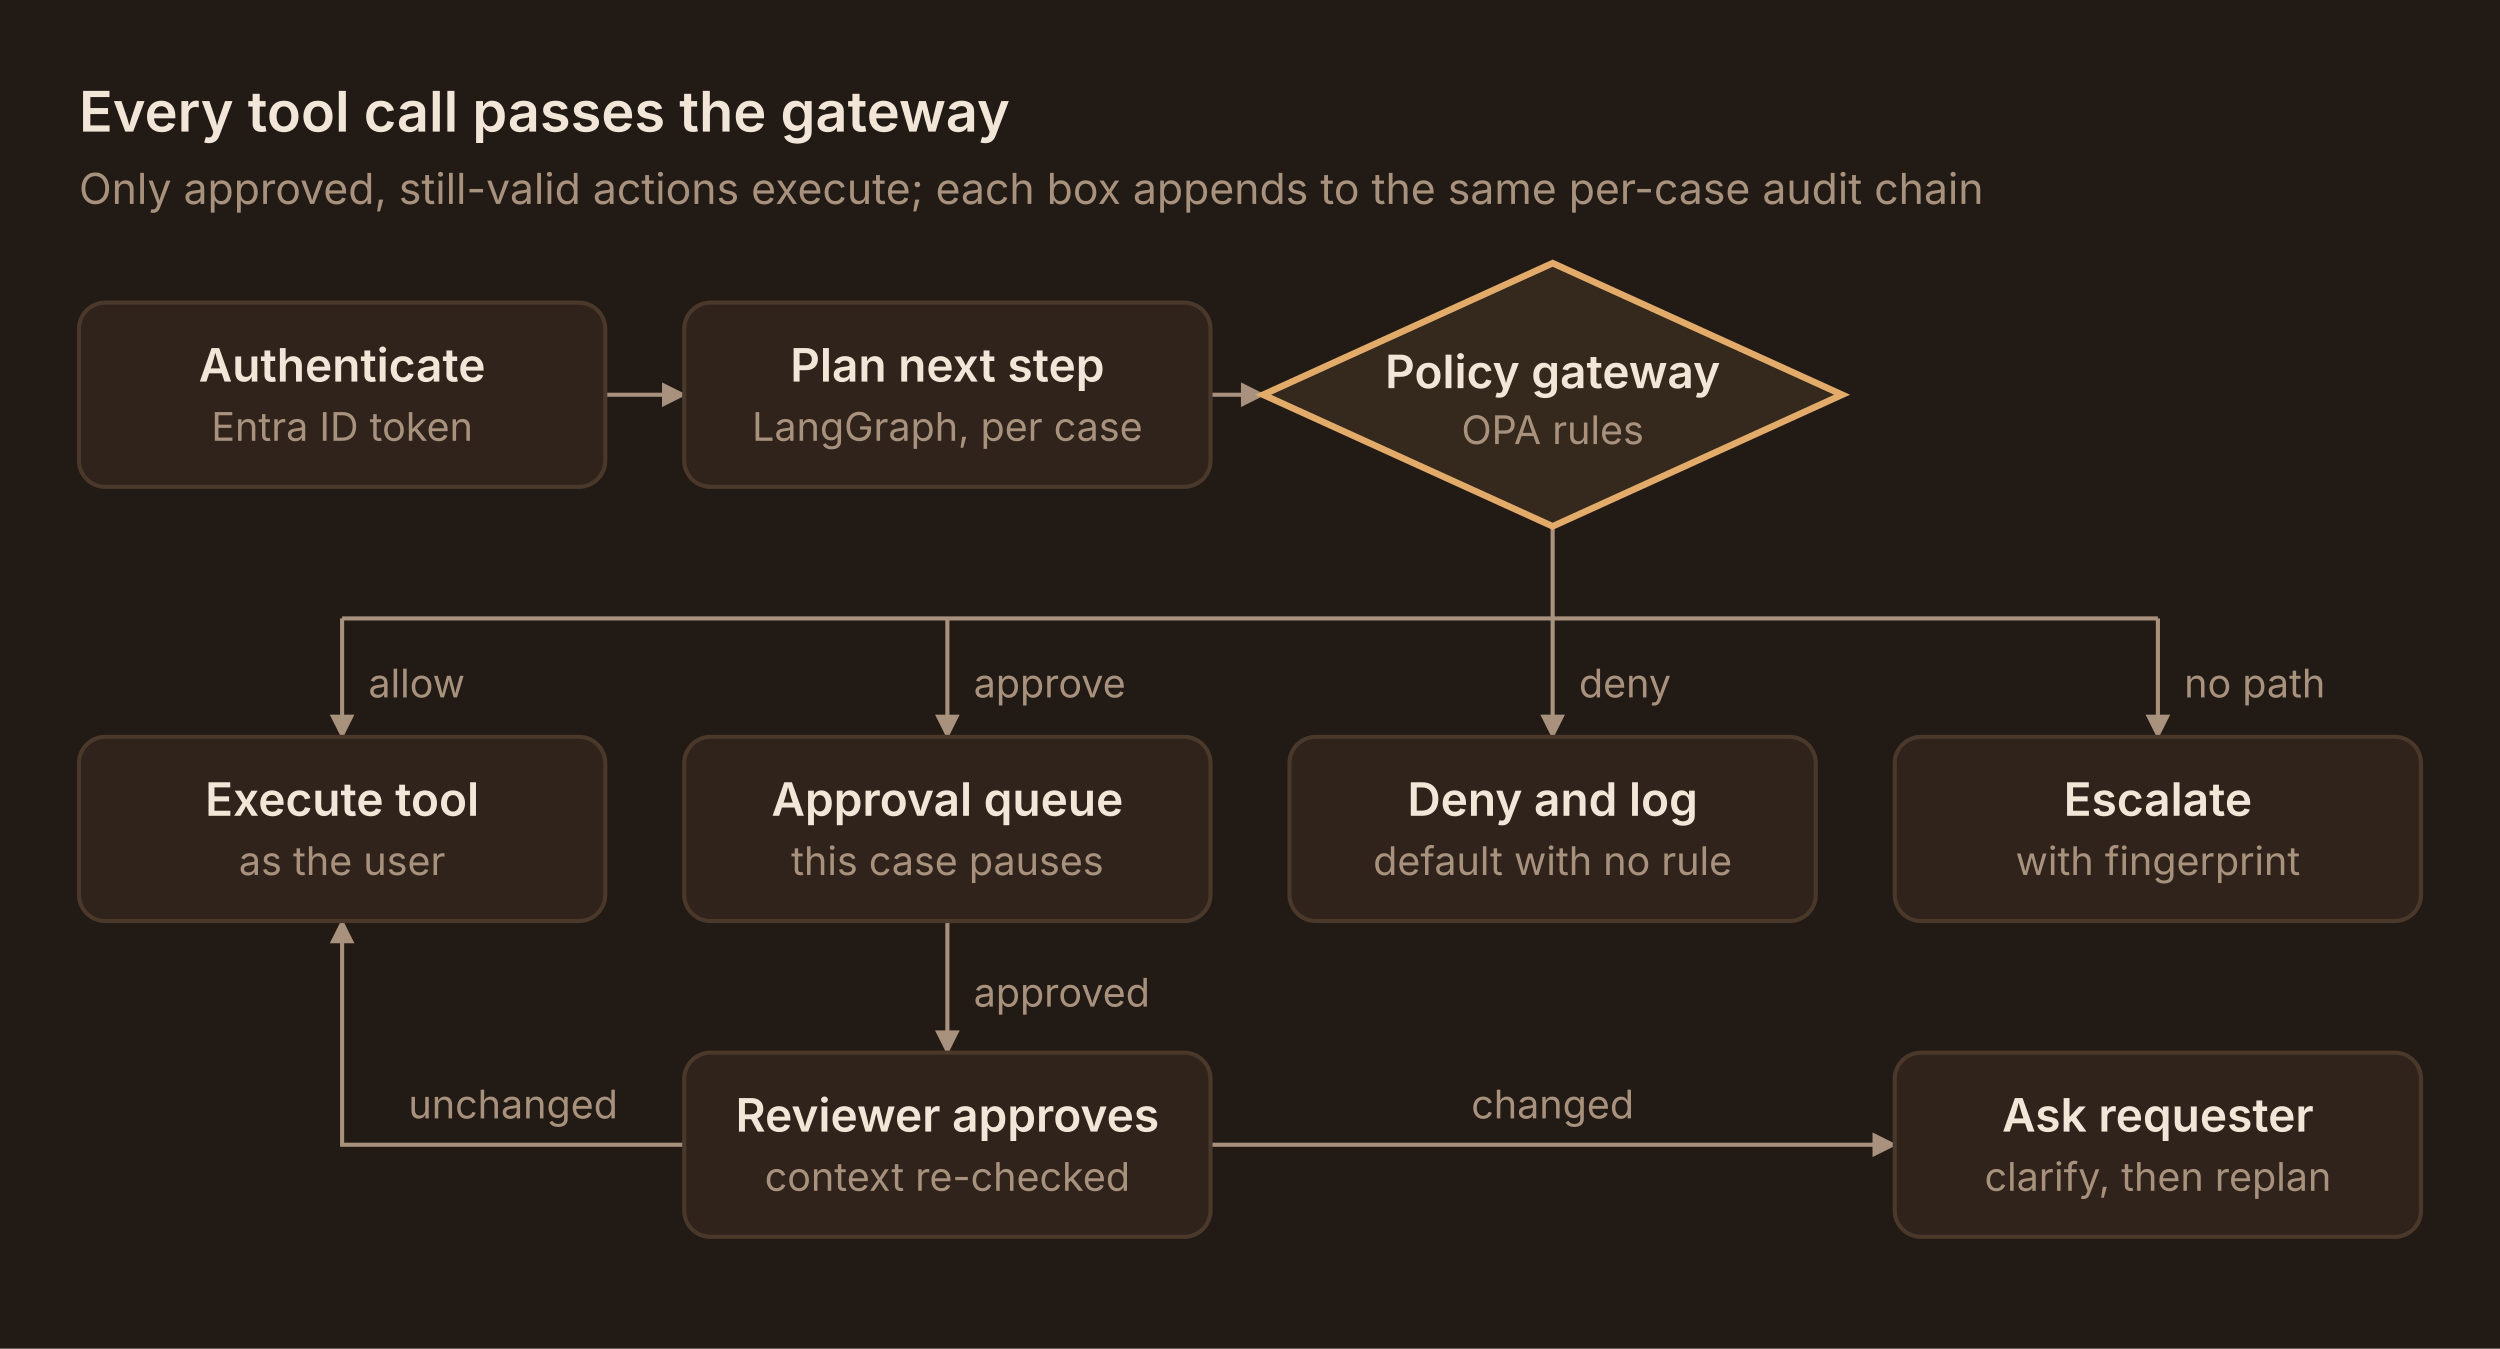
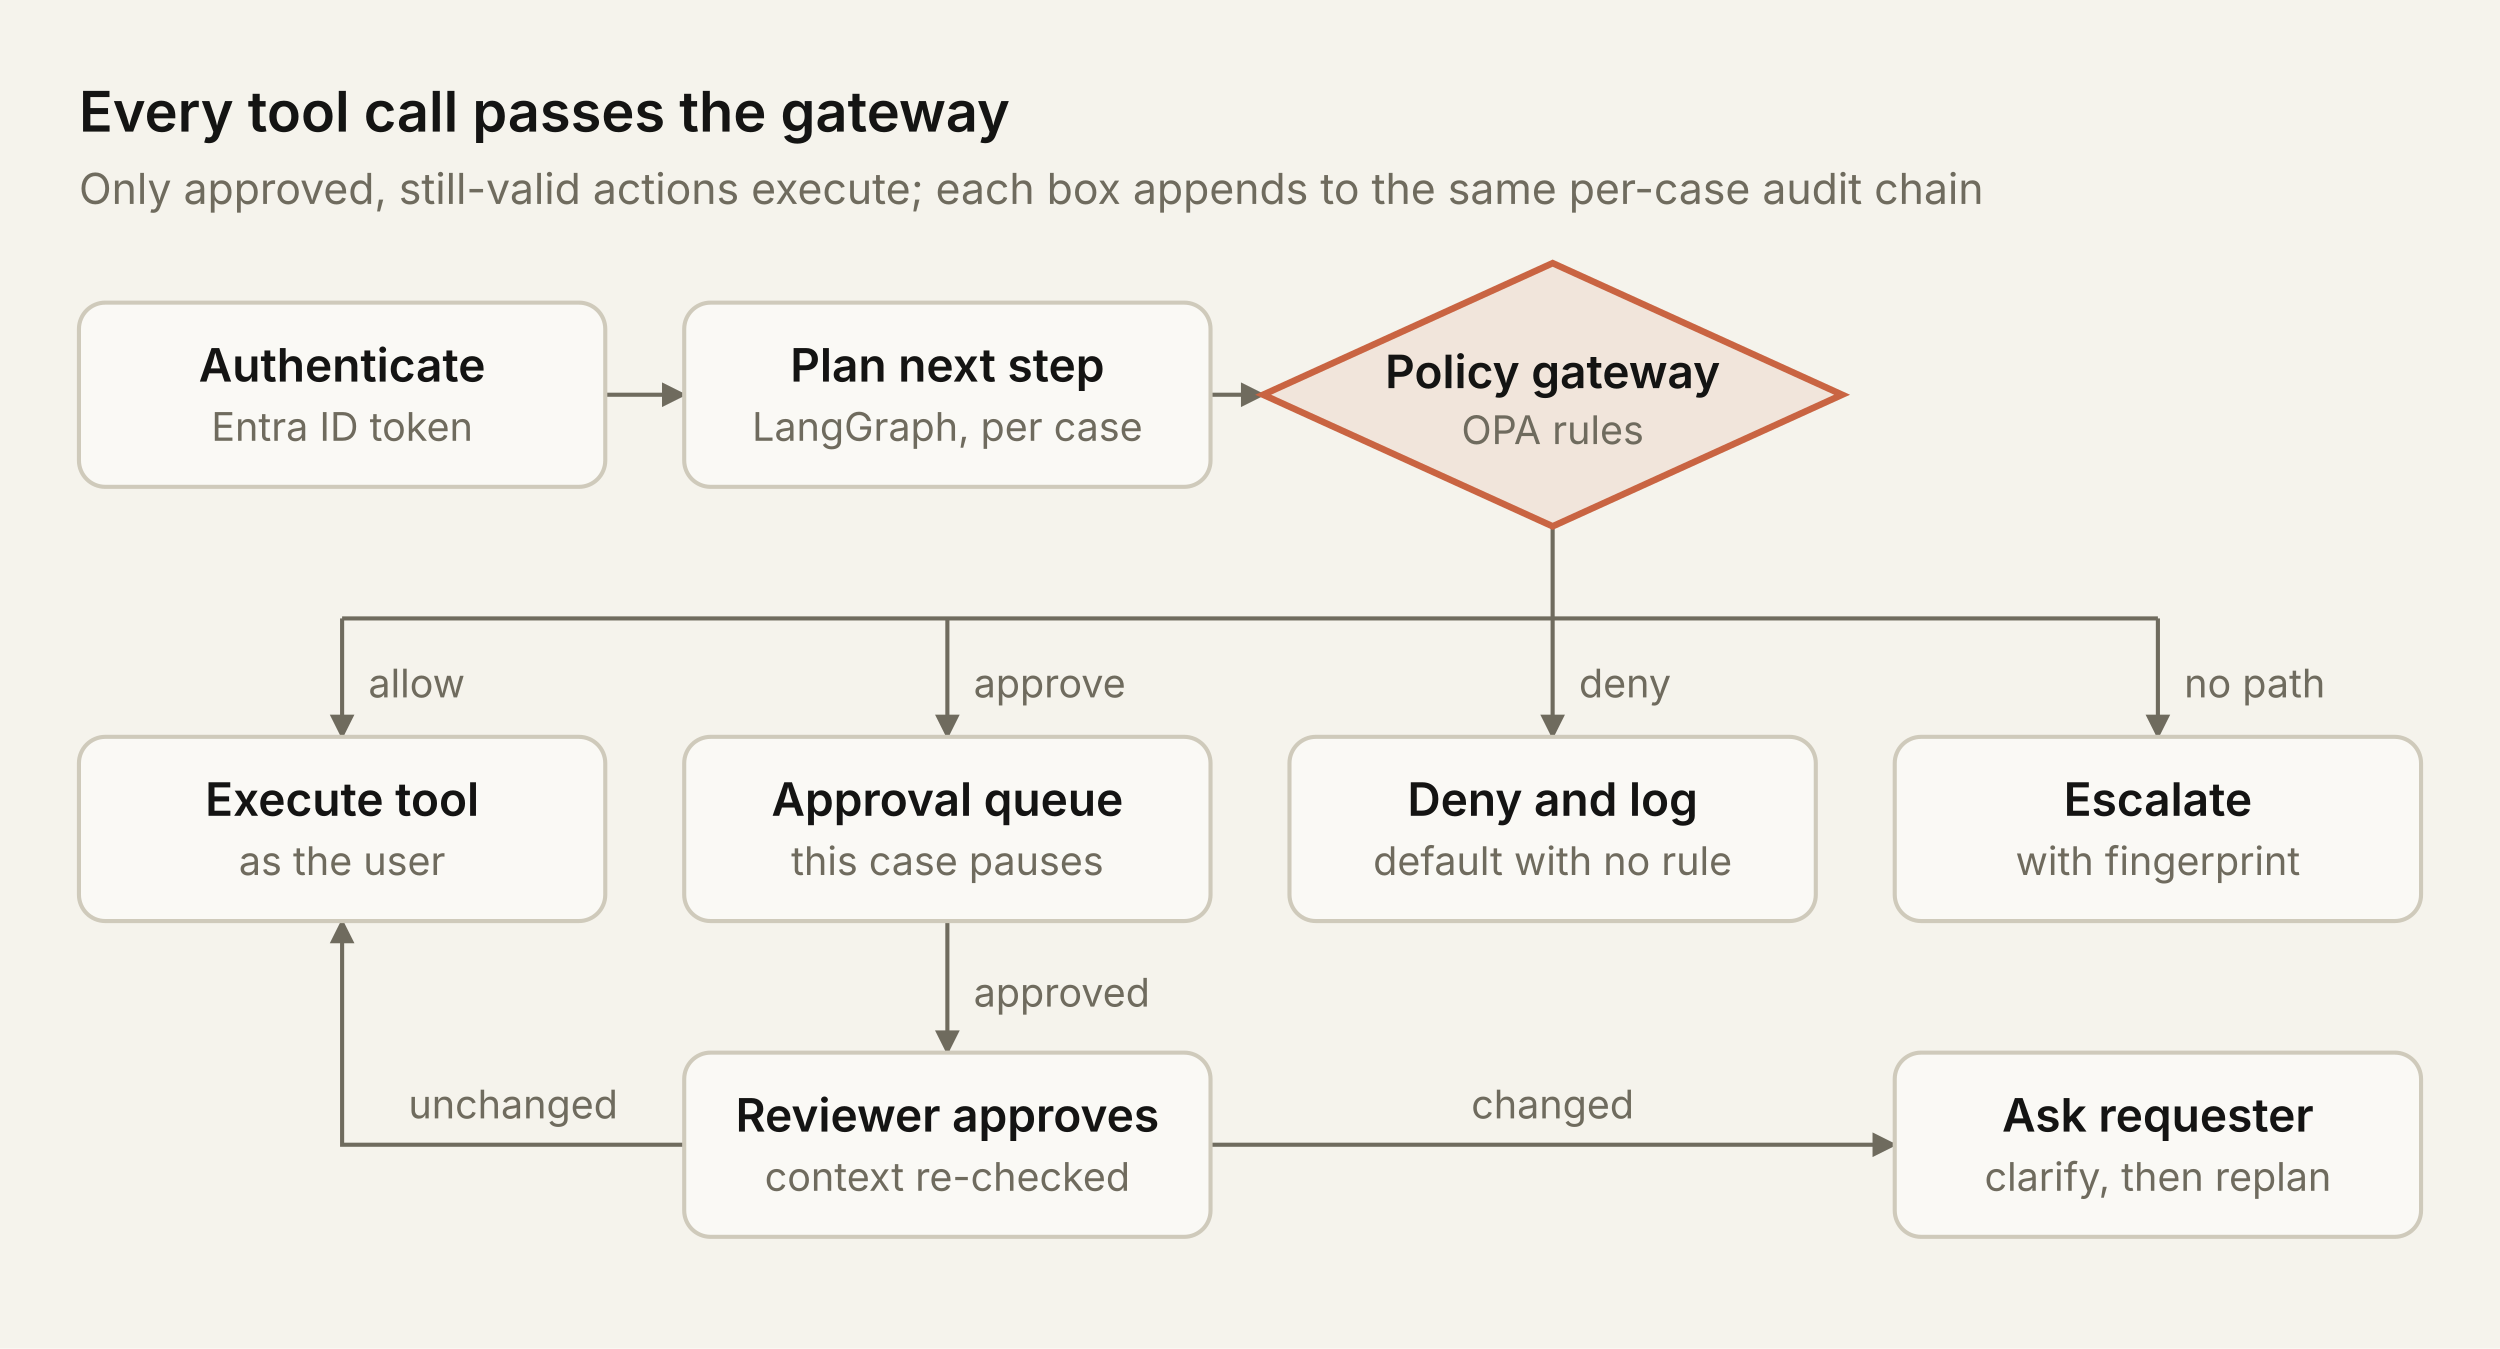
<svg xmlns="http://www.w3.org/2000/svg" viewBox="0 0 760 410" role="img" aria-label="Every tool call passes the gateway; only approved, still-valid actions execute" font-family="Inter, ui-sans-serif, system-ui, -apple-system, Segoe UI, sans-serif">
-   <rect width="760" height="410" fill="#221a14" />
+   <rect width="760" height="410" fill="#f5f3ec" />
  <defs>
    <marker id="a" viewBox="0 0 10 10" refX="9" refY="5" markerWidth="6" markerHeight="6" orient="auto-start-reverse">
-       <path d="M0 0L10 5L0 10z" fill="#a8927d" />
+       <path d="M0 0L10 5L0 10z" fill="#6f6b5e" />
    </marker>
  </defs>
-   <text x="24" y="40" font-size="17" font-weight="600" fill="#f2e6d8">Every tool call passes the gateway</text>
-   <text x="24" y="62" font-size="13" fill="#a8927d">Only approved, still-valid actions execute; each box appends to the same per-case audit chain</text>
-   <g fill="none" stroke="#a8927d" stroke-width="1.25">
+   <text x="24" y="40" font-size="17" font-weight="600" fill="#141413">Every tool call passes the gateway</text>
+   <text x="24" y="62" font-size="13" fill="#6f6b5e">Only approved, still-valid actions execute; each box appends to the same per-case audit chain</text>
+   <g fill="none" stroke="#6f6b5e" stroke-width="1.25">
    <path d="M184 120H208" marker-end="url(#a)" />
    <path d="M368 120H384" marker-end="url(#a)" />
    <path d="M472 160V188" />
    <path d="M104 188H656" />
    <path d="M104 188V224" marker-end="url(#a)" />
    <path d="M288 188V224" marker-end="url(#a)" />
    <path d="M472 188V224" marker-end="url(#a)" />
    <path d="M656 188V224" marker-end="url(#a)" />
    <path d="M288 280V320" marker-end="url(#a)" />
    <path d="M208 348H104V280" marker-end="url(#a)" />
    <path d="M368 348H576" marker-end="url(#a)" />
  </g>
  <g text-anchor="middle">
-     <rect x="24" y="92" width="160" height="56" rx="8" fill="#2f231b" stroke="#4a382b" stroke-width="1.25" />
-     <text x="104" y="116" font-size="14" font-weight="600" fill="#f2e6d8">Authenticate</text>
-     <text x="104" y="134" font-size="12" fill="#a8927d">Entra ID token</text>
-     <rect x="208" y="92" width="160" height="56" rx="8" fill="#2f231b" stroke="#4a382b" stroke-width="1.25" />
-     <text x="288" y="116" font-size="14" font-weight="600" fill="#f2e6d8">Plan next step</text>
-     <text x="288" y="134" font-size="12" fill="#a8927d">LangGraph, per case</text>
-     <polygon points="384,120 472,80 560,120 472,160" fill="#e3ab6a" fill-opacity="0.1" stroke="#e3ab6a" stroke-width="2" />
-     <text x="472" y="118" font-size="14" font-weight="600" fill="#f2e6d8">Policy gateway</text>
-     <text x="472" y="135" font-size="12" fill="#a8927d">OPA rules</text>
-     <rect x="24" y="224" width="160" height="56" rx="8" fill="#2f231b" stroke="#4a382b" stroke-width="1.25" />
-     <text x="104" y="248" font-size="14" font-weight="600" fill="#f2e6d8">Execute tool</text>
-     <text x="104" y="266" font-size="12" fill="#a8927d">as the user</text>
-     <rect x="208" y="224" width="160" height="56" rx="8" fill="#2f231b" stroke="#4a382b" stroke-width="1.25" />
-     <text x="288" y="248" font-size="14" font-weight="600" fill="#f2e6d8">Approval queue</text>
-     <text x="288" y="266" font-size="12" fill="#a8927d">this case pauses</text>
-     <rect x="392" y="224" width="160" height="56" rx="8" fill="#2f231b" stroke="#4a382b" stroke-width="1.25" />
-     <text x="472" y="248" font-size="14" font-weight="600" fill="#f2e6d8">Deny and log</text>
-     <text x="472" y="266" font-size="12" fill="#a8927d">default with no rule</text>
-     <rect x="576" y="224" width="160" height="56" rx="8" fill="#2f231b" stroke="#4a382b" stroke-width="1.25" />
-     <text x="656" y="248" font-size="14" font-weight="600" fill="#f2e6d8">Escalate</text>
-     <text x="656" y="266" font-size="12" fill="#a8927d">with fingerprint</text>
-     <rect x="208" y="320" width="160" height="56" rx="8" fill="#2f231b" stroke="#4a382b" stroke-width="1.25" />
-     <text x="288" y="344" font-size="14" font-weight="600" fill="#f2e6d8">Reviewer approves</text>
-     <text x="288" y="362" font-size="12" fill="#a8927d">context re-checked</text>
-     <rect x="576" y="320" width="160" height="56" rx="8" fill="#2f231b" stroke="#4a382b" stroke-width="1.25" />
-     <text x="656" y="344" font-size="14" font-weight="600" fill="#f2e6d8">Ask requester</text>
-     <text x="656" y="362" font-size="12" fill="#a8927d">clarify, then replan</text>
+     <rect x="24" y="92" width="160" height="56" rx="8" fill="#faf9f5" stroke="#cfcabb" stroke-width="1.25" />
+     <text x="104" y="116" font-size="14" font-weight="600" fill="#141413">Authenticate</text>
+     <text x="104" y="134" font-size="12" fill="#6f6b5e">Entra ID token</text>
+     <rect x="208" y="92" width="160" height="56" rx="8" fill="#faf9f5" stroke="#cfcabb" stroke-width="1.25" />
+     <text x="288" y="116" font-size="14" font-weight="600" fill="#141413">Plan next step</text>
+     <text x="288" y="134" font-size="12" fill="#6f6b5e">LangGraph, per case</text>
+     <polygon points="384,120 472,80 560,120 472,160" fill="#c96442" fill-opacity="0.1" stroke="#c96442" stroke-width="2" />
+     <text x="472" y="118" font-size="14" font-weight="600" fill="#141413">Policy gateway</text>
+     <text x="472" y="135" font-size="12" fill="#6f6b5e">OPA rules</text>
+     <rect x="24" y="224" width="160" height="56" rx="8" fill="#faf9f5" stroke="#cfcabb" stroke-width="1.25" />
+     <text x="104" y="248" font-size="14" font-weight="600" fill="#141413">Execute tool</text>
+     <text x="104" y="266" font-size="12" fill="#6f6b5e">as the user</text>
+     <rect x="208" y="224" width="160" height="56" rx="8" fill="#faf9f5" stroke="#cfcabb" stroke-width="1.25" />
+     <text x="288" y="248" font-size="14" font-weight="600" fill="#141413">Approval queue</text>
+     <text x="288" y="266" font-size="12" fill="#6f6b5e">this case pauses</text>
+     <rect x="392" y="224" width="160" height="56" rx="8" fill="#faf9f5" stroke="#cfcabb" stroke-width="1.25" />
+     <text x="472" y="248" font-size="14" font-weight="600" fill="#141413">Deny and log</text>
+     <text x="472" y="266" font-size="12" fill="#6f6b5e">default with no rule</text>
+     <rect x="576" y="224" width="160" height="56" rx="8" fill="#faf9f5" stroke="#cfcabb" stroke-width="1.25" />
+     <text x="656" y="248" font-size="14" font-weight="600" fill="#141413">Escalate</text>
+     <text x="656" y="266" font-size="12" fill="#6f6b5e">with fingerprint</text>
+     <rect x="208" y="320" width="160" height="56" rx="8" fill="#faf9f5" stroke="#cfcabb" stroke-width="1.25" />
+     <text x="288" y="344" font-size="14" font-weight="600" fill="#141413">Reviewer approves</text>
+     <text x="288" y="362" font-size="12" fill="#6f6b5e">context re-checked</text>
+     <rect x="576" y="320" width="160" height="56" rx="8" fill="#faf9f5" stroke="#cfcabb" stroke-width="1.25" />
+     <text x="656" y="344" font-size="14" font-weight="600" fill="#141413">Ask requester</text>
+     <text x="656" y="362" font-size="12" fill="#6f6b5e">clarify, then replan</text>
  </g>
-   <g font-size="12" fill="#a8927d">
+   <g font-size="12" fill="#6f6b5e">
    <text x="112" y="212">allow</text>
    <text x="296" y="212">approve</text>
    <text x="480" y="212">deny</text>
    <text x="664" y="212">no path</text>
    <text x="296" y="306">approved</text>
    <text x="156" y="340" text-anchor="middle">unchanged</text>
    <text x="472" y="340" text-anchor="middle">changed</text>
  </g>
</svg>
